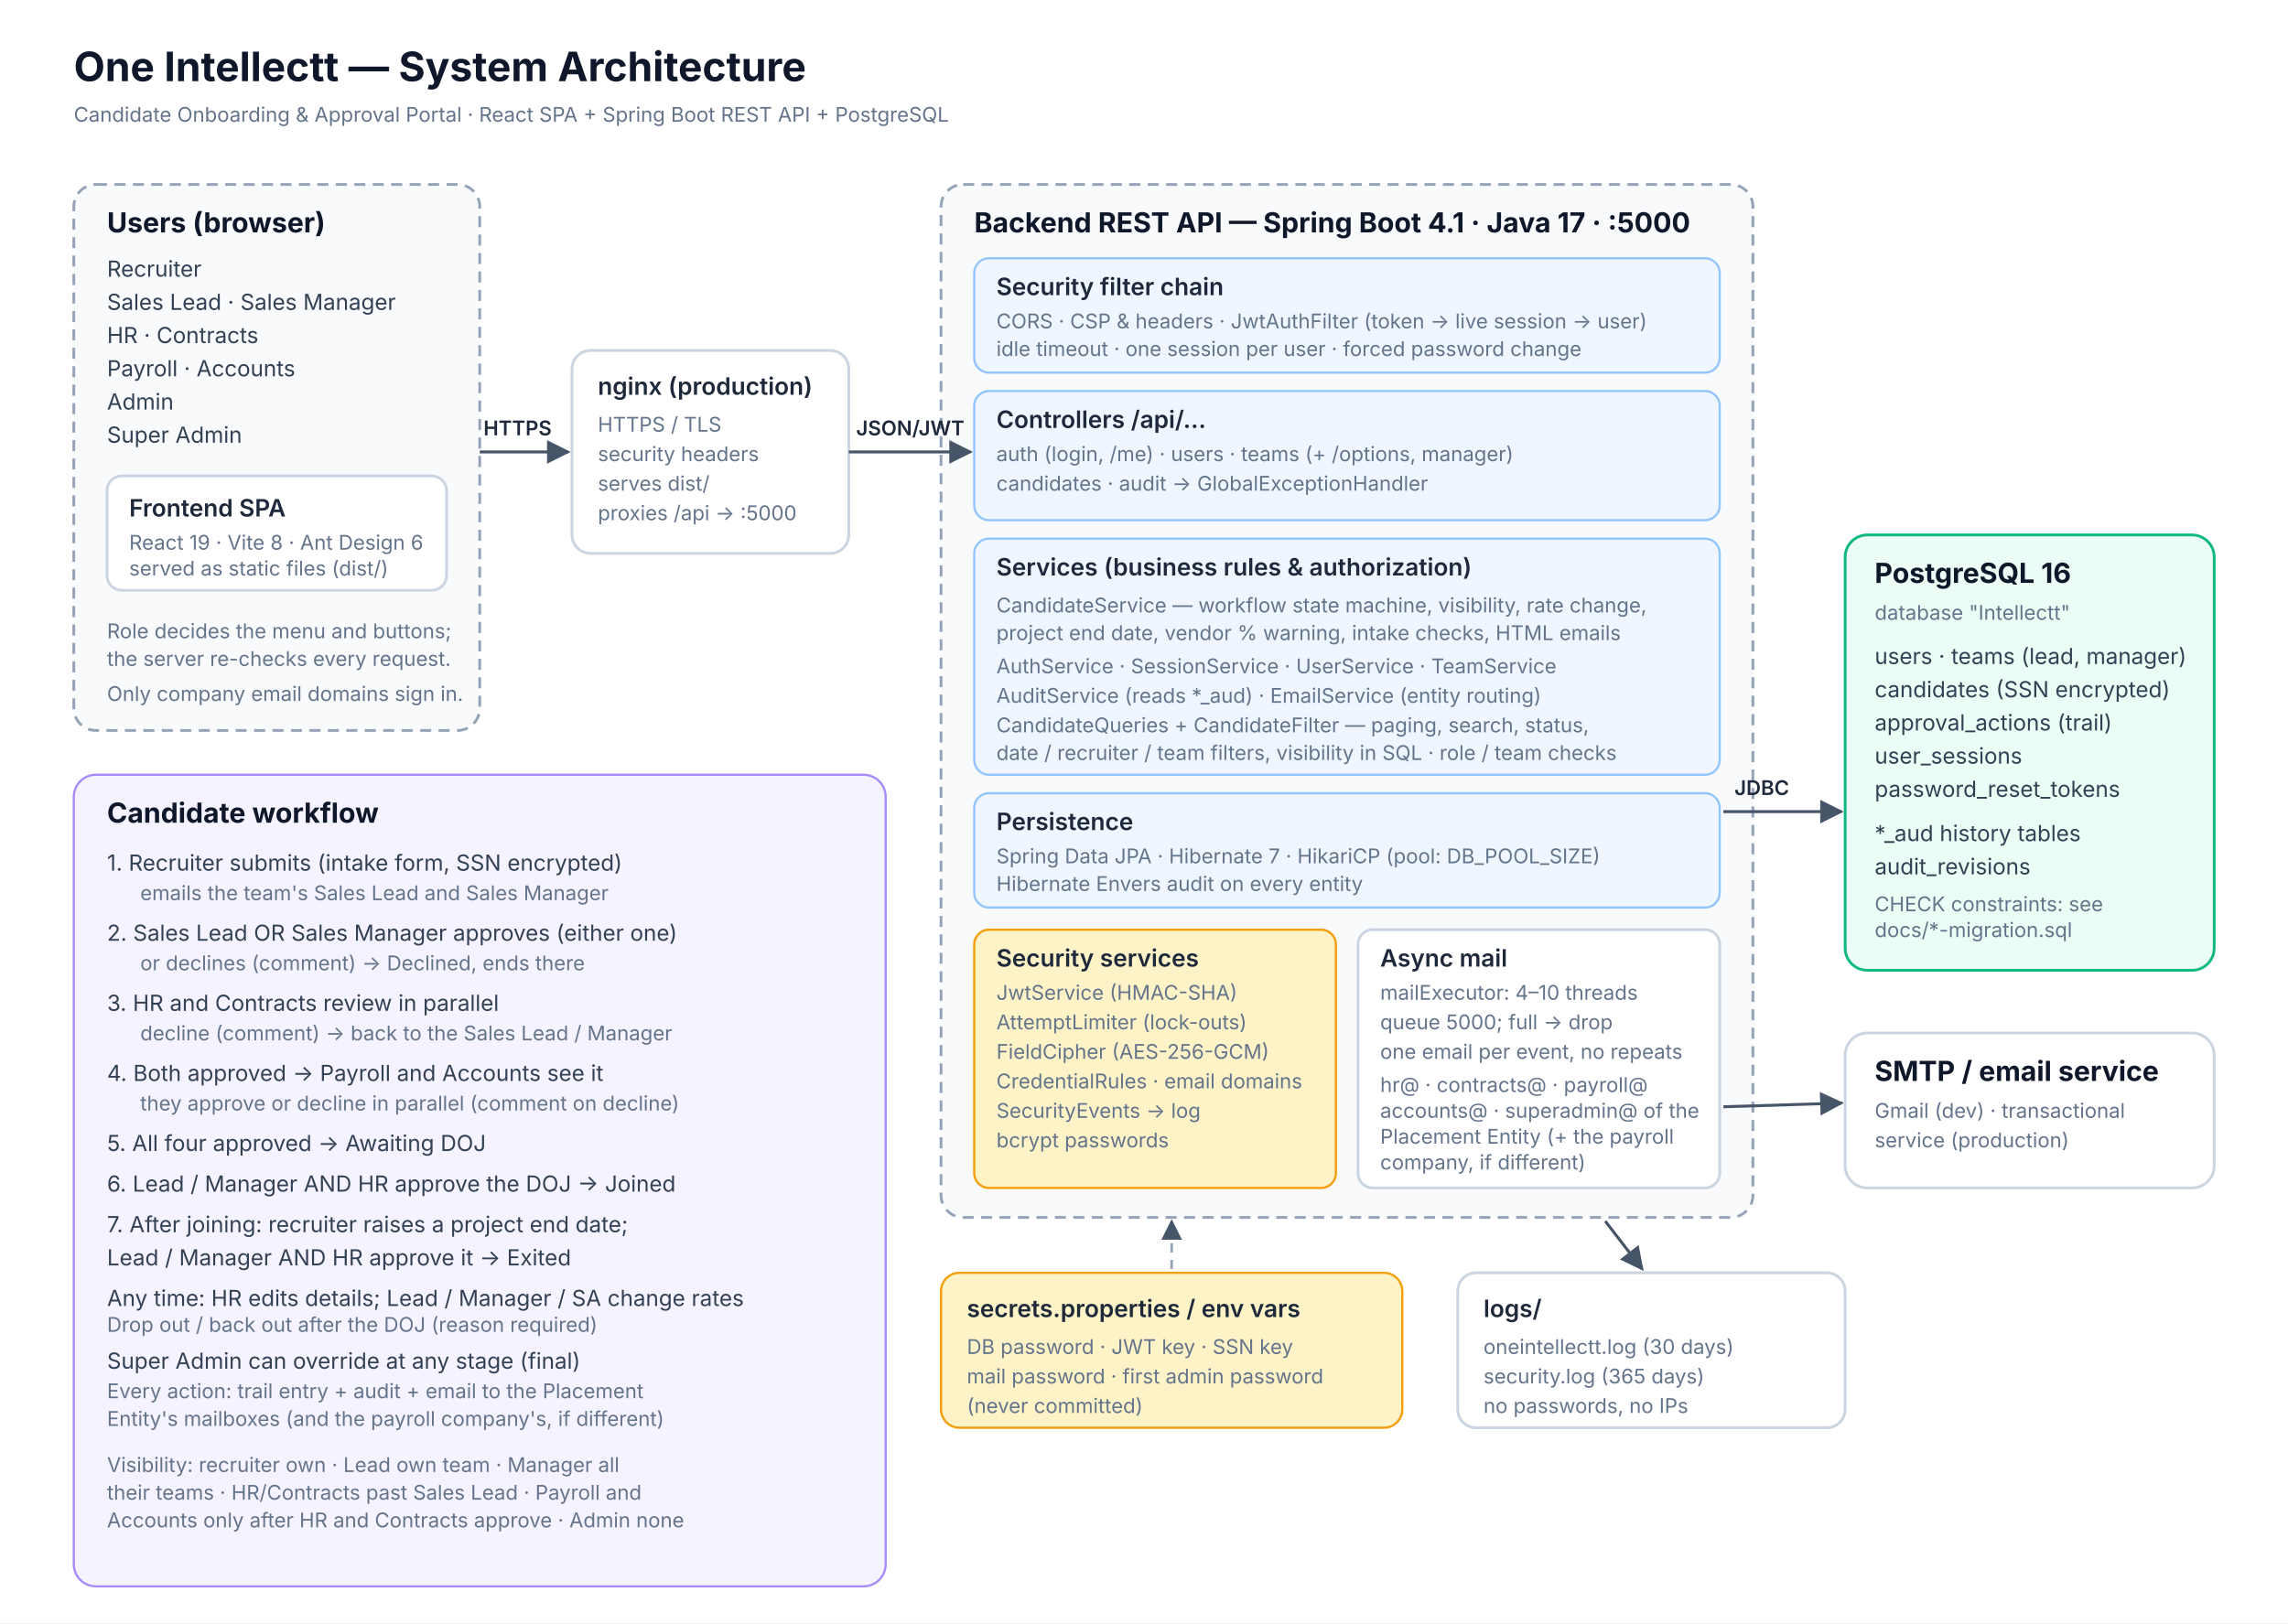
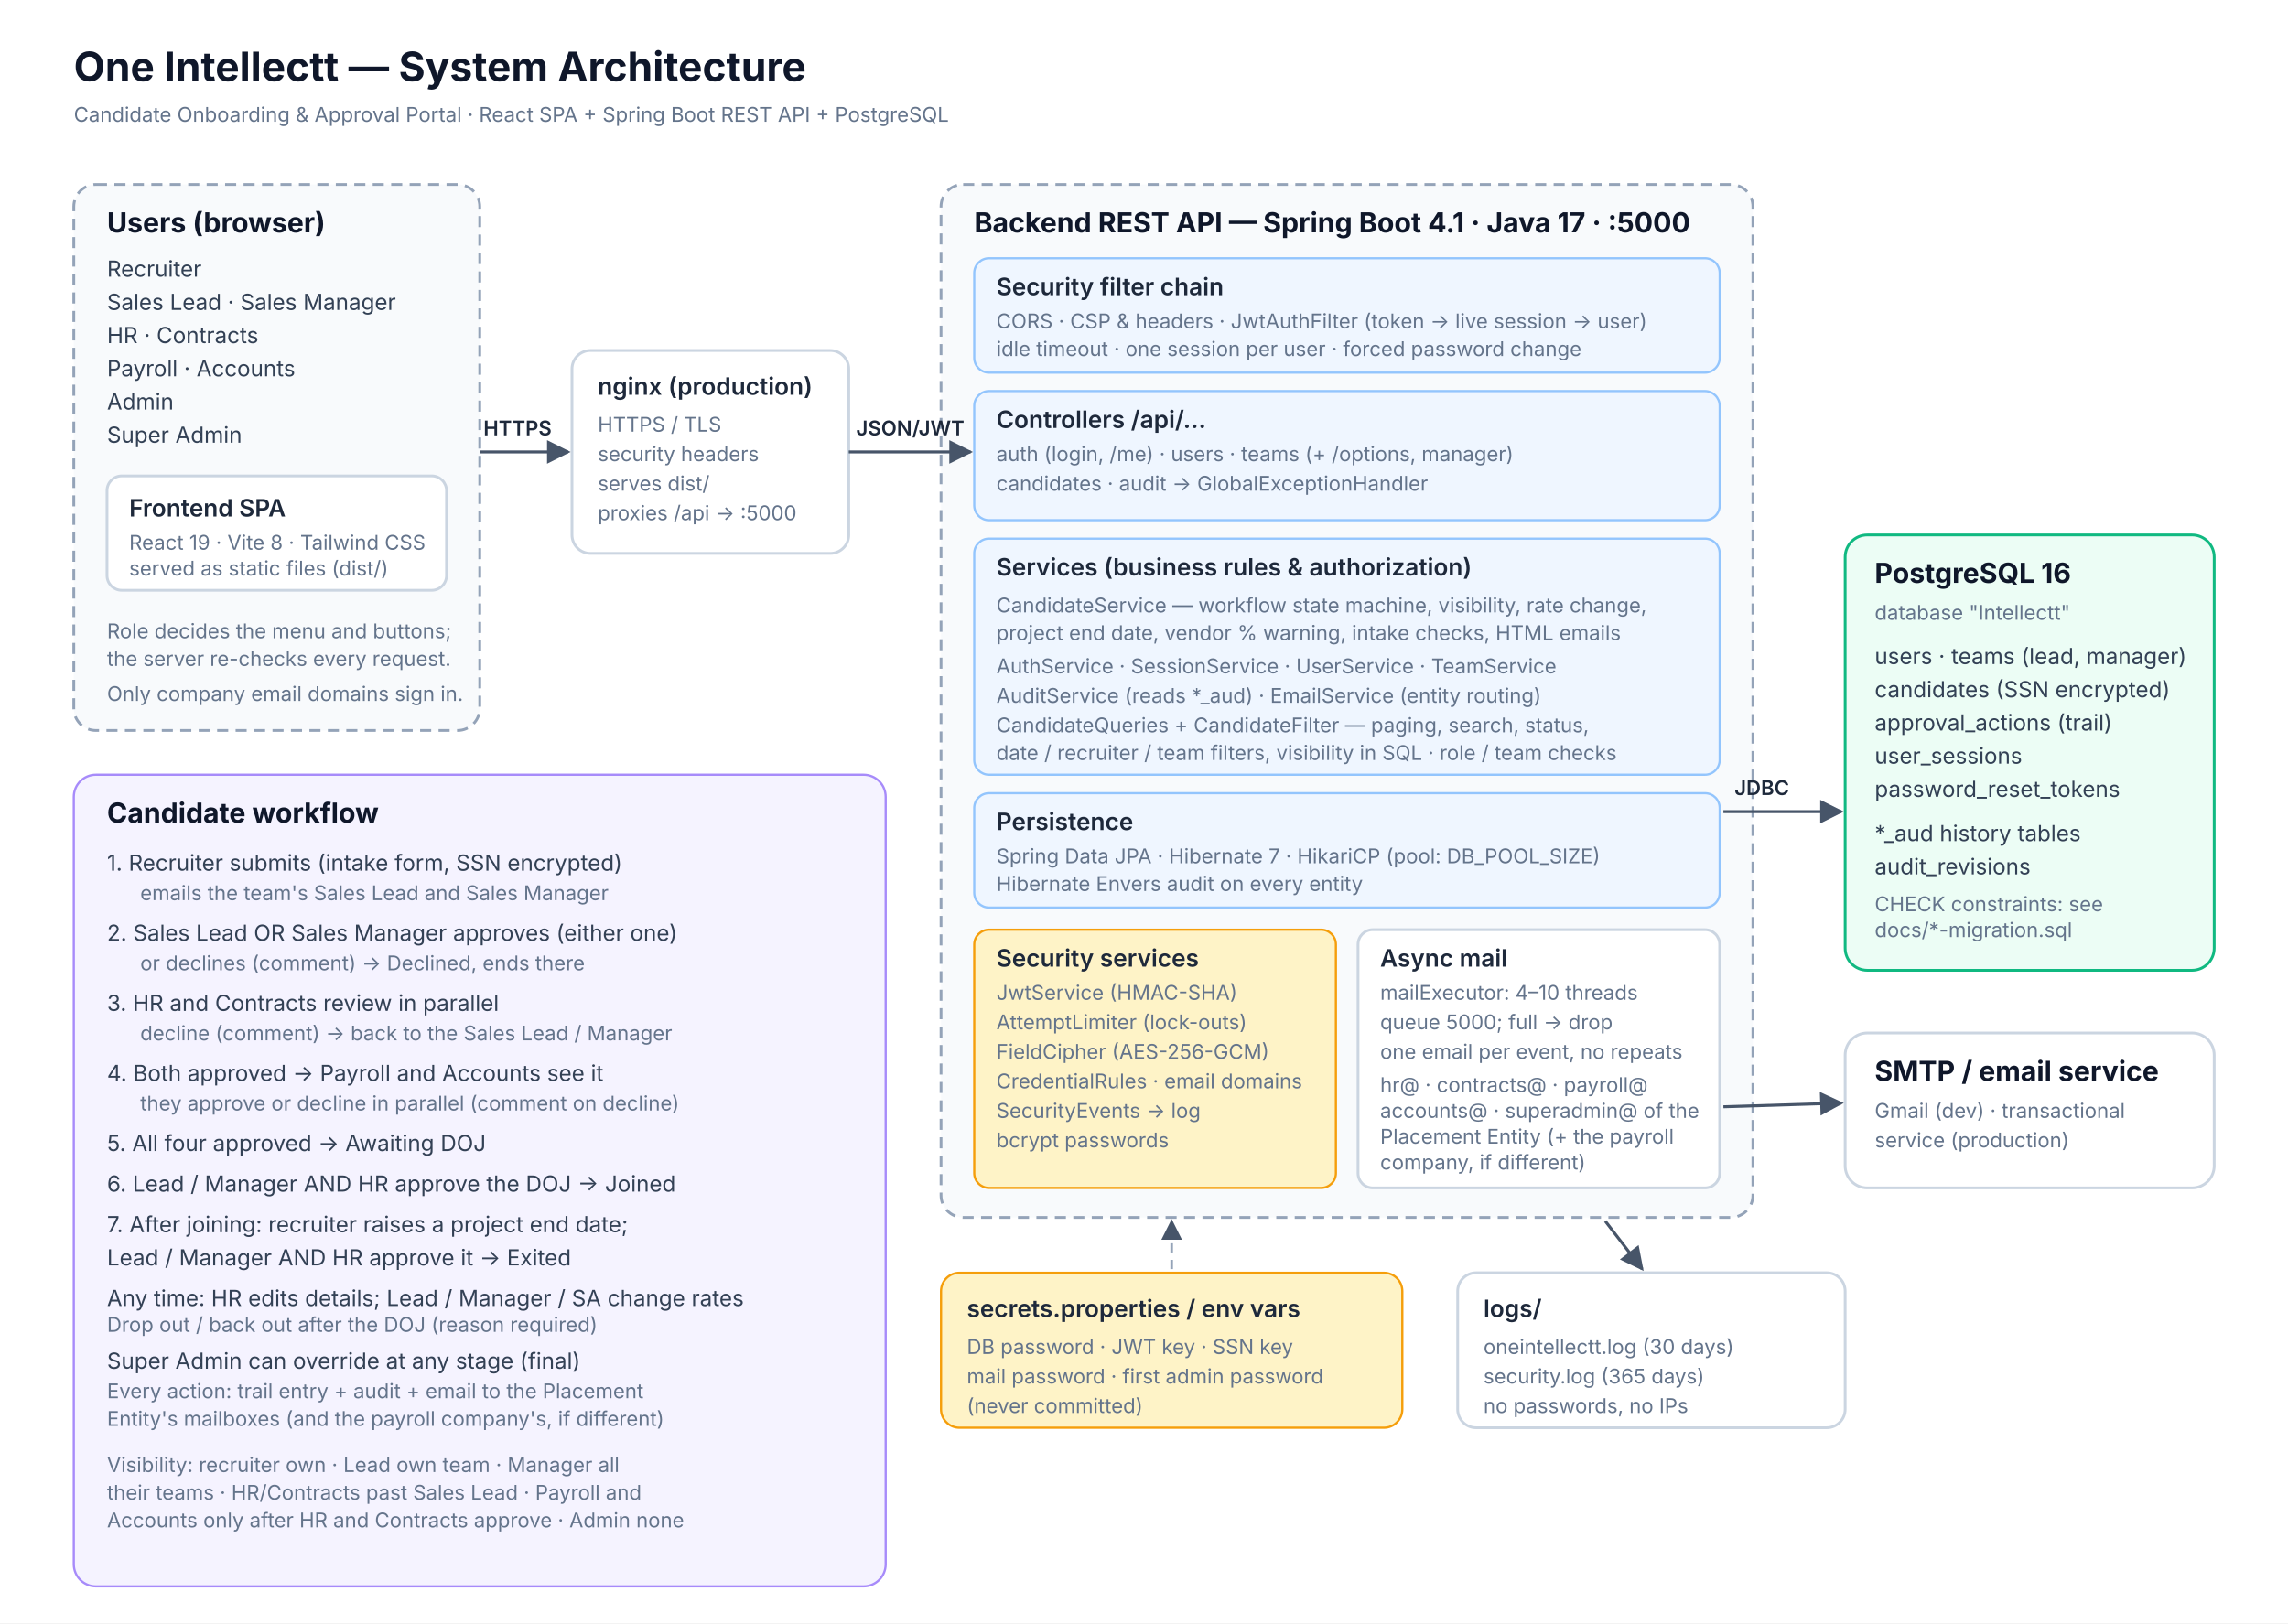
<svg xmlns="http://www.w3.org/2000/svg" viewBox="0 0 1240 880" font-family="Segoe UI, Inter, Arial, sans-serif">
  <defs>
    <marker id="arrow" viewBox="0 0 10 10" refX="9" refY="5" markerWidth="8" markerHeight="8" orient="auto-start-reverse">
      <path d="M0,0 L10,5 L0,10 z" fill="#475569" />
    </marker>
    <style>
      .box { fill: #ffffff; stroke: #cbd5e1; stroke-width: 1.5; }
      .group { fill: #f8fafc; stroke: #94a3b8; stroke-width: 1.5; stroke-dasharray: 6 4; }
      .layer { fill: #eff6ff; stroke: #93c5fd; stroke-width: 1.2; }
      .sec { fill: #fef3c7; stroke: #f59e0b; stroke-width: 1.2; }
      .db { fill: #ecfdf5; stroke: #10b981; stroke-width: 1.5; }
      .wf { fill: #f5f3ff; stroke: #a78bfa; stroke-width: 1.2; }
      .h1 { font-size: 22px; font-weight: 700; fill: #0f172a; }
      .h2 { font-size: 15px; font-weight: 700; fill: #0f172a; }
      .h3 { font-size: 13px; font-weight: 600; fill: #1e293b; }
      .t { font-size: 12px; fill: #334155; }
      .s { font-size: 11px; fill: #64748b; }
      .lbl { font-size: 11px; fill: #1e293b; font-weight: 600; }
      .line { stroke: #475569; stroke-width: 1.6; fill: none; marker-end: url(#arrow); }
      .dline { stroke: #94a3b8; stroke-width: 1.4; fill: none; stroke-dasharray: 5 4; marker-end: url(#arrow); }
    </style>
  </defs>
  <rect width="1240" height="880" fill="#ffffff" />
  <text x="40" y="44" class="h1">One Intellectt — System Architecture</text>
  <text x="40" y="66" class="s">Candidate Onboarding &amp; Approval Portal · React SPA + Spring Boot REST API + PostgreSQL</text>
  <rect x="40" y="100" width="220" height="296" rx="12" class="group" />
  <text x="58" y="126" class="h2">Users (browser)</text>
  <g class="t">
    <text x="58" y="150">Recruiter</text>
    <text x="58" y="168">Sales Lead · Sales Manager</text>
    <text x="58" y="186">HR · Contracts</text>
    <text x="58" y="204">Payroll · Accounts</text>
    <text x="58" y="222">Admin</text>
    <text x="58" y="240">Super Admin</text>
  </g>
  <rect x="58" y="258" width="184" height="62" rx="8" class="box" />
  <text x="70" y="280" class="h3">Frontend SPA</text>
-   <text x="70" y="298" class="s">React 19 · Vite 8 · Ant Design 6</text>
+   <text x="70" y="298" class="s">React 19 · Vite 8 · Tailwind CSS</text>
  <text x="70" y="312" class="s">served as static files (dist/)</text>
  <text x="58" y="346" class="s">Role decides the menu and buttons;</text>
  <text x="58" y="361" class="s">the server re-checks every request.</text>
  <text x="58" y="380" class="s">Only company email domains sign in.</text>
  <rect x="310" y="190" width="150" height="110" rx="10" class="box" />
  <text x="324" y="214" class="h3">nginx (production)</text>
  <text x="324" y="234" class="s">HTTPS / TLS</text>
  <text x="324" y="250" class="s">security headers</text>
  <text x="324" y="266" class="s">serves dist/</text>
  <text x="324" y="282" class="s">proxies /api → :5000</text>
  <path d="M260 245 L308 245" class="line" />
  <text x="262" y="236" class="lbl">HTTPS</text>
  <rect x="510" y="100" width="440" height="560" rx="12" class="group" />
  <text x="528" y="126" class="h2">Backend REST API — Spring Boot 4.1 · Java 17 · :5000</text>
  <rect x="528" y="140" width="404" height="62" rx="8" class="layer" />
  <text x="540" y="160" class="h3">Security filter chain</text>
  <text x="540" y="178" class="s">CORS · CSP &amp; headers · JwtAuthFilter (token → live session → user)</text>
  <text x="540" y="193" class="s">idle timeout · one session per user · forced password change</text>
  <rect x="528" y="212" width="404" height="70" rx="8" class="layer" />
  <text x="540" y="232" class="h3">Controllers  /api/…</text>
  <text x="540" y="250" class="s">auth (login, /me) · users · teams (+ /options, manager)</text>
  <text x="540" y="266" class="s">candidates · audit   →  GlobalExceptionHandler</text>
  <rect x="528" y="292" width="404" height="128" rx="8" class="layer" />
  <text x="540" y="312" class="h3">Services (business rules &amp; authorization)</text>
  <text x="540" y="332" class="s">CandidateService — workflow state machine, visibility, rate change,</text>
  <text x="540" y="347" class="s">project end date, vendor % warning, intake checks, HTML emails</text>
  <text x="540" y="365" class="s">AuthService · SessionService · UserService · TeamService</text>
  <text x="540" y="381" class="s">AuditService (reads *_aud) · EmailService (entity routing)</text>
  <text x="540" y="397" class="s">CandidateQueries + CandidateFilter — paging, search, status,</text>
  <text x="540" y="412" class="s">date / recruiter / team filters, visibility in SQL · role / team checks</text>
  <rect x="528" y="430" width="404" height="62" rx="8" class="layer" />
  <text x="540" y="450" class="h3">Persistence</text>
  <text x="540" y="468" class="s">Spring Data JPA · Hibernate 7 · HikariCP (pool: DB_POOL_SIZE)</text>
  <text x="540" y="483" class="s">Hibernate Envers audit on every entity</text>
  <rect x="528" y="504" width="196" height="140" rx="8" class="sec" />
  <text x="540" y="524" class="h3">Security services</text>
  <text x="540" y="542" class="s">JwtService (HMAC-SHA)</text>
  <text x="540" y="558" class="s">AttemptLimiter (lock-outs)</text>
  <text x="540" y="574" class="s">FieldCipher (AES-256-GCM)</text>
  <text x="540" y="590" class="s">CredentialRules · email domains</text>
  <text x="540" y="606" class="s">SecurityEvents → log</text>
  <text x="540" y="622" class="s">bcrypt passwords</text>
  <rect x="736" y="504" width="196" height="140" rx="8" class="box" />
  <text x="748" y="524" class="h3">Async mail</text>
  <text x="748" y="542" class="s">mailExecutor: 4–10 threads</text>
  <text x="748" y="558" class="s">queue 5000; full → drop</text>
  <text x="748" y="574" class="s">one email per event, no repeats</text>
  <text x="748" y="592" class="s">hr@ · contracts@ · payroll@</text>
  <text x="748" y="606" class="s">accounts@ · superadmin@ of the</text>
  <text x="748" y="620" class="s">Placement Entity (+ the payroll</text>
  <text x="748" y="634" class="s">company, if different)</text>
  <path d="M460 245 L526 245" class="line" />
  <text x="464" y="236" class="lbl">JSON/JWT</text>
  <rect x="1000" y="290" width="200" height="236" rx="12" class="db" />
  <text x="1016" y="316" class="h2">PostgreSQL 16</text>
  <text x="1016" y="336" class="s">database "Intellectt"</text>
  <text x="1016" y="360" class="t">users · teams (lead, manager)</text>
  <text x="1016" y="378" class="t">candidates (SSN encrypted)</text>
  <text x="1016" y="396" class="t">approval_actions (trail)</text>
  <text x="1016" y="414" class="t">user_sessions</text>
  <text x="1016" y="432" class="t">password_reset_tokens</text>
  <text x="1016" y="456" class="t">*_aud history tables</text>
  <text x="1016" y="474" class="t">audit_revisions</text>
  <text x="1016" y="494" class="s">CHECK constraints: see</text>
  <text x="1016" y="508" class="s">docs/*-migration.sql</text>
  <path d="M934 440 L998 440" class="line" />
  <text x="940" y="431" class="lbl">JDBC</text>
  <rect x="1000" y="560" width="200" height="84" rx="12" class="box" />
  <text x="1016" y="586" class="h2">SMTP / email service</text>
  <text x="1016" y="606" class="s">Gmail (dev) · transactional</text>
  <text x="1016" y="622" class="s">service (production)</text>
  <path d="M934 600 L998 598" class="line" />
  <rect x="510" y="690" width="250" height="84" rx="10" class="sec" />
  <text x="524" y="714" class="h3">secrets.properties / env vars</text>
  <text x="524" y="734" class="s">DB password · JWT key · SSN key</text>
  <text x="524" y="750" class="s">mail password · first admin password</text>
  <text x="524" y="766" class="s">(never committed)</text>
  <path d="M635 688 L635 662" class="dline" />
  <rect x="790" y="690" width="210" height="84" rx="10" class="box" />
  <text x="804" y="714" class="h3">logs/</text>
  <text x="804" y="734" class="s">oneintellectt.log (30 days)</text>
  <text x="804" y="750" class="s">security.log (365 days)</text>
  <text x="804" y="766" class="s">no passwords, no IPs</text>
  <path d="M870 662 L890 688" class="line" />
  <rect x="40" y="420" width="440" height="440" rx="12" class="wf" />
  <text x="58" y="446" class="h2">Candidate workflow</text>
  <text x="58" y="472" class="t">1. Recruiter submits (intake form, SSN encrypted)</text>
  <text x="76" y="488" class="s">emails the team's Sales Lead and Sales Manager</text>
  <text x="58" y="510" class="t">2. Sales Lead OR Sales Manager approves (either one)</text>
  <text x="76" y="526" class="s">or declines (comment) → Declined, ends there</text>
  <text x="58" y="548" class="t">3. HR and Contracts review in parallel</text>
  <text x="76" y="564" class="s">decline (comment) → back to the Sales Lead / Manager</text>
  <text x="58" y="586" class="t">4. Both approved → Payroll and Accounts see it</text>
  <text x="76" y="602" class="s">they approve or decline in parallel (comment on decline)</text>
  <text x="58" y="624" class="t">5. All four approved → Awaiting DOJ</text>
  <text x="58" y="646" class="t">6. Lead / Manager AND HR approve the DOJ → Joined</text>
  <text x="58" y="668" class="t">7. After joining: recruiter raises a project end date;</text>
  <text x="58" y="686" class="t">Lead / Manager AND HR approve it → Exited</text>
  <text x="58" y="708" class="t">Any time: HR edits details; Lead / Manager / SA change rates</text>
  <text x="58" y="722" class="s">Drop out / back out after the DOJ (reason required)</text>
  <text x="58" y="742" class="t">Super Admin can override at any stage (final)</text>
  <text x="58" y="758" class="s">Every action: trail entry + audit + email to the Placement</text>
  <text x="58" y="773" class="s">Entity's mailboxes (and the payroll company's, if different)</text>
  <text x="58" y="798" class="s">Visibility: recruiter own · Lead own team · Manager all</text>
  <text x="58" y="813" class="s">their teams · HR/Contracts past Sales Lead · Payroll and</text>
  <text x="58" y="828" class="s">Accounts only after HR and Contracts approve · Admin none</text>
</svg>
